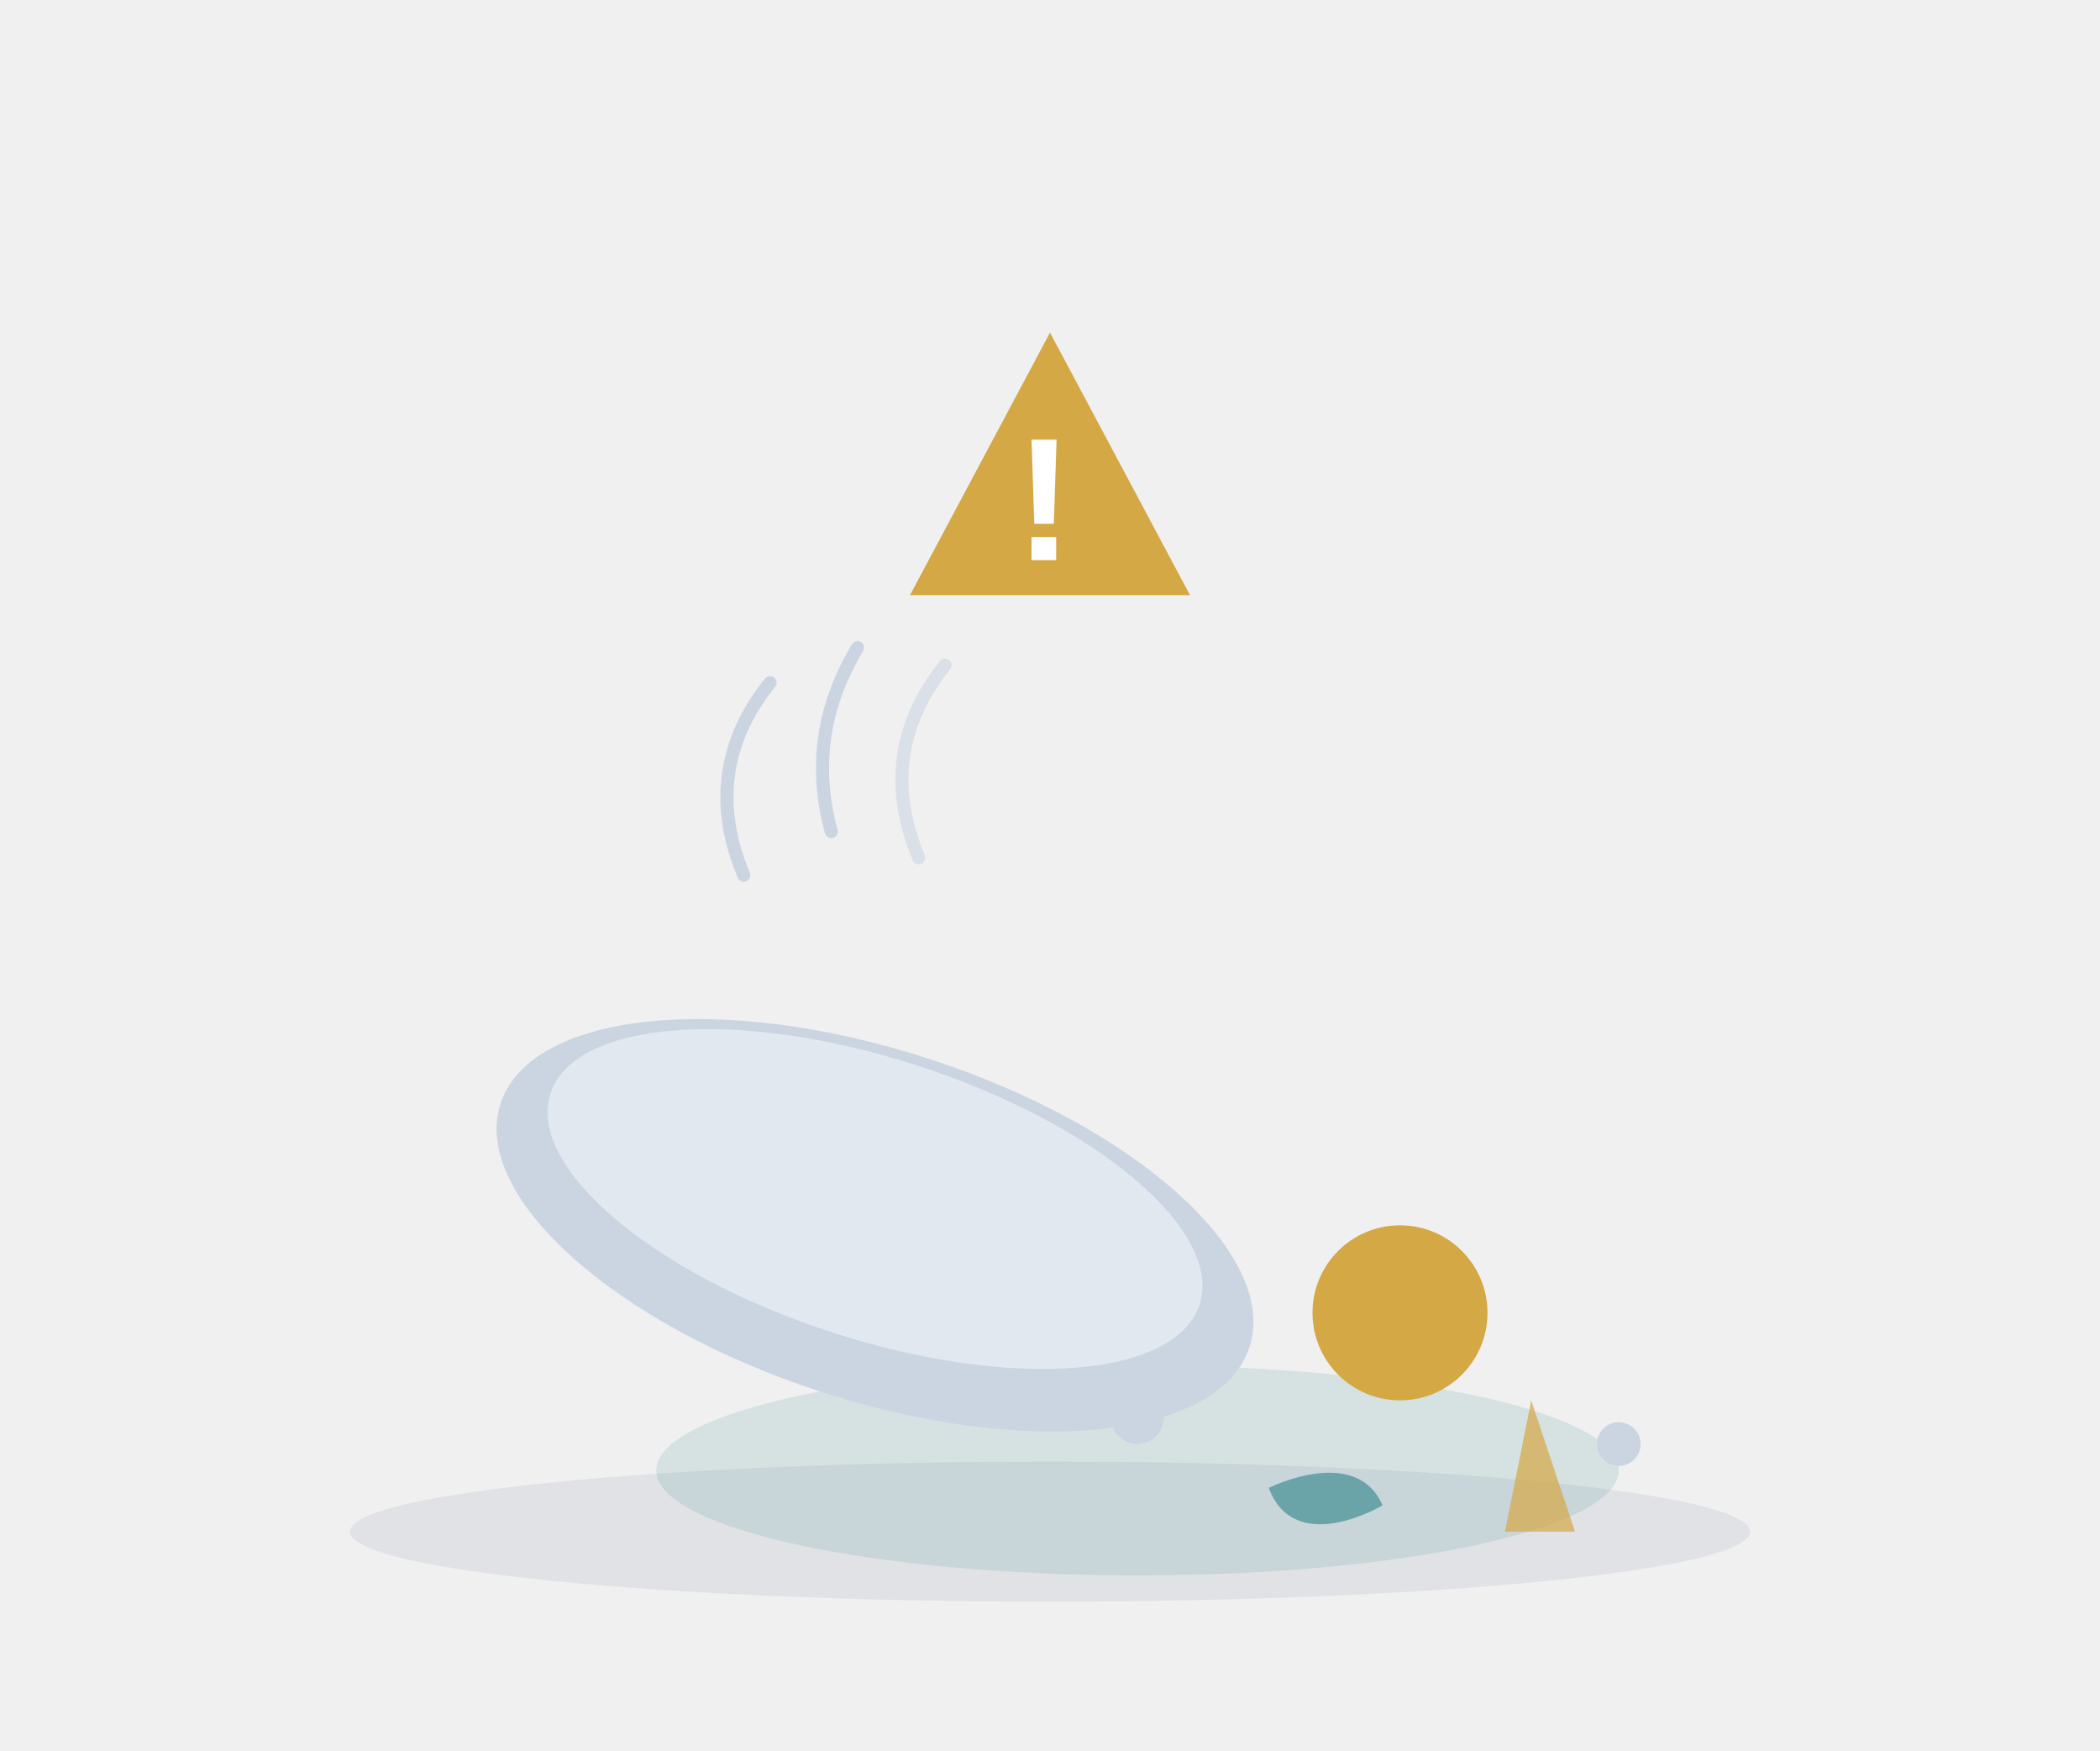
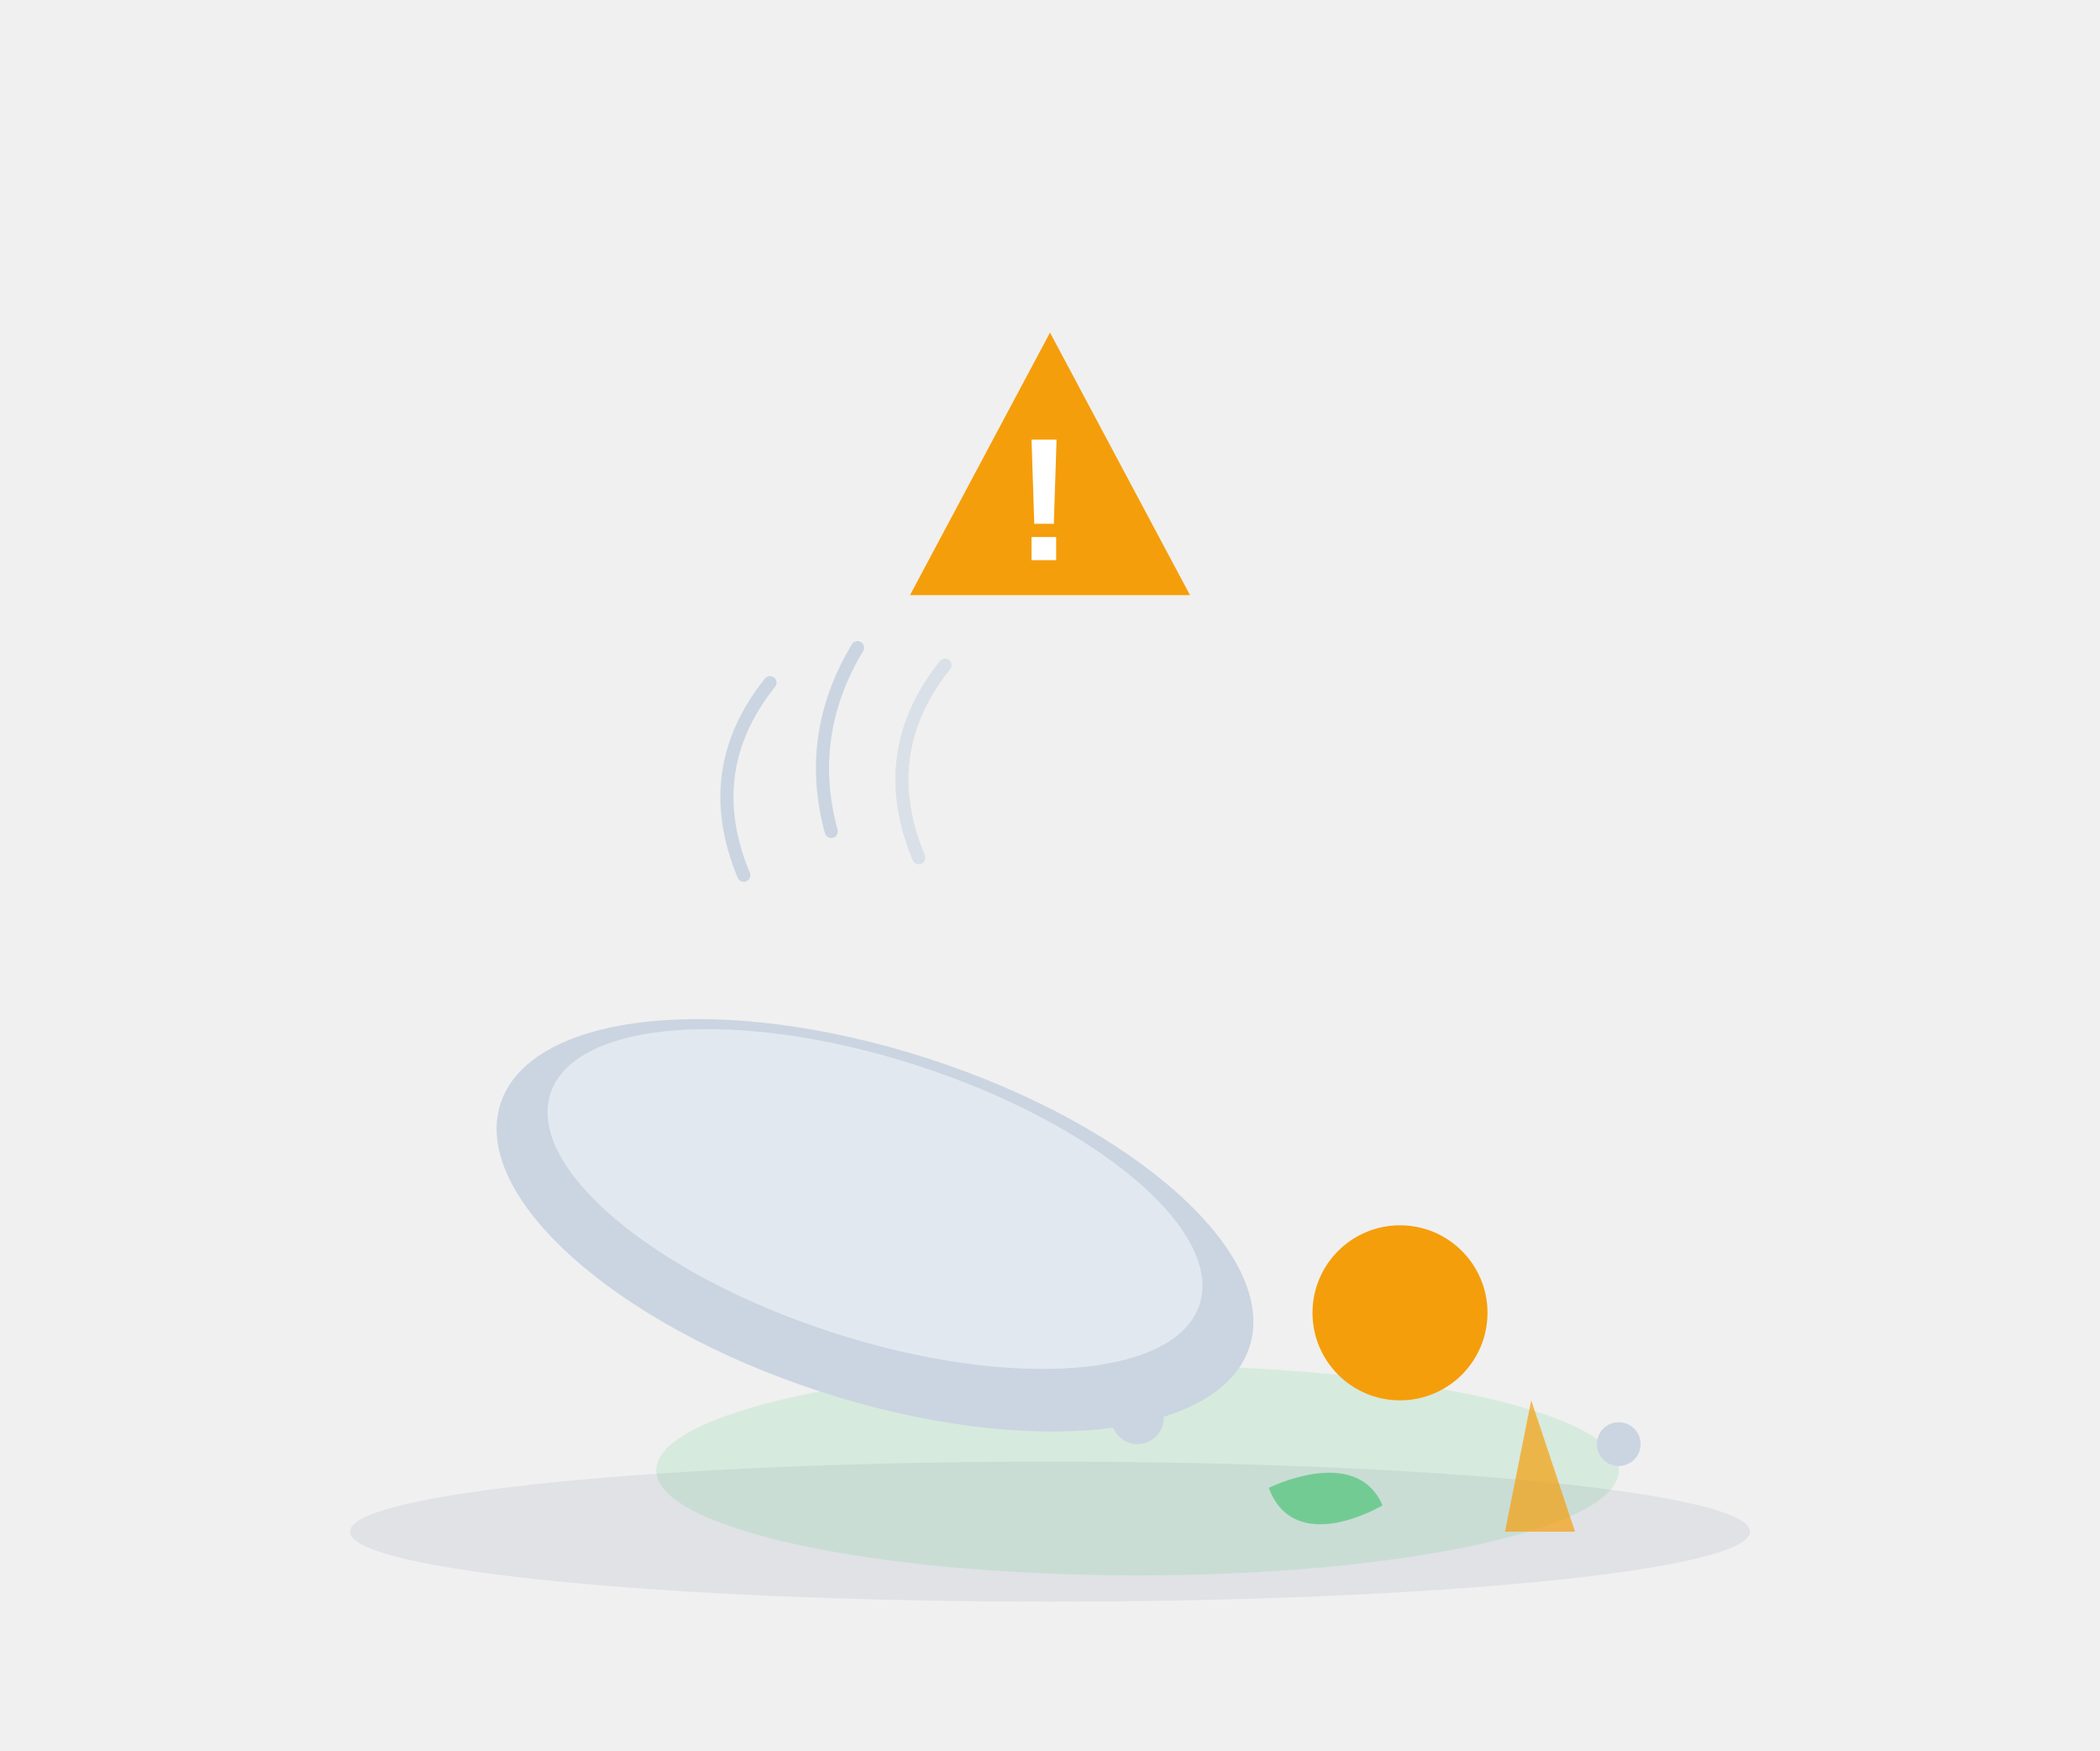
<svg xmlns="http://www.w3.org/2000/svg" viewBox="0 0 240 200" fill="none">
  <style>
-     .er-primary { fill: #0d7377; }
-     .er-primary-light { fill: #0d7377; opacity: 0.15; }
-     .er-accent { fill: #d4a844; }
+     .er-primary { fill: #1DB954; }
+     .er-primary-light { fill: #1DB954; opacity: 0.15; }
+     .er-accent { fill: #F59E0B; }
    .er-neutral { fill: #e2e8f0; }
    .er-neutral-dark { fill: #cbd5e1; }
    .er-shadow { fill: #94a3b8; opacity: 0.18; }
-     .er-spill { fill: #0d7377; opacity: 0.12; }
+     .er-spill { fill: #1DB954; opacity: 0.12; }
    @media (prefers-color-scheme: dark) {
      .er-primary { fill: #2dd4bf; }
      .er-primary-light { fill: #2dd4bf; opacity: 0.15; }
      .er-accent { fill: #fbbf24; }
      .er-neutral { fill: #334155; }
      .er-neutral-dark { fill: #475569; }
      .er-shadow { fill: #1e293b; opacity: 0.3; }
      .er-spill { fill: #2dd4bf; opacity: 0.12; }
    }
  </style>
  <ellipse class="er-shadow" cx="120" cy="175" rx="80" ry="8" />
  <ellipse class="er-spill" cx="130" cy="168" rx="55" ry="12" />
  <ellipse class="er-neutral-dark" cx="100" cy="140" rx="45" ry="20" transform="rotate(18 100 140)" />
  <ellipse class="er-neutral" cx="100" cy="137" rx="39" ry="16" transform="rotate(18 100 137)" />
  <circle class="er-accent" cx="160" cy="150" r="10" />
-   <path stroke="#d4a844" stroke-width="1.5" fill="none" d="M156 146 Q160 140 164 146" />
+   <path stroke="#F59E0B" stroke-width="1.5" fill="none" d="M156 146 Q160 140 164 146" />
  <path class="er-accent" d="M175 160 L172 175 L180 175Z" opacity="0.7" />
  <path class="er-primary" d="M145 170 C145 170 155 165 158 172 C158 172 148 178 145 170Z" opacity="0.5" />
  <circle class="er-neutral-dark" cx="130" cy="162" r="3" />
  <circle class="er-neutral-dark" cx="140" cy="155" r="2" />
  <circle class="er-neutral-dark" cx="185" cy="165" r="2.5" />
  <path class="er-accent" d="M120 38 L136 68 L104 68Z" />
  <text fill="white" x="116" y="64" font-family="Arial" font-size="20" font-weight="700">!</text>
  <path stroke="#cbd5e1" stroke-width="1.5" fill="none" stroke-linecap="round" d="M85 100 Q80 88 88 78" />
  <path stroke="#cbd5e1" stroke-width="1.5" fill="none" stroke-linecap="round" d="M95 95 Q92 84 98 74" />
  <path stroke="#cbd5e1" stroke-width="1.5" fill="none" stroke-linecap="round" d="M105 98 Q100 86 108 76" opacity="0.6" />
</svg>
